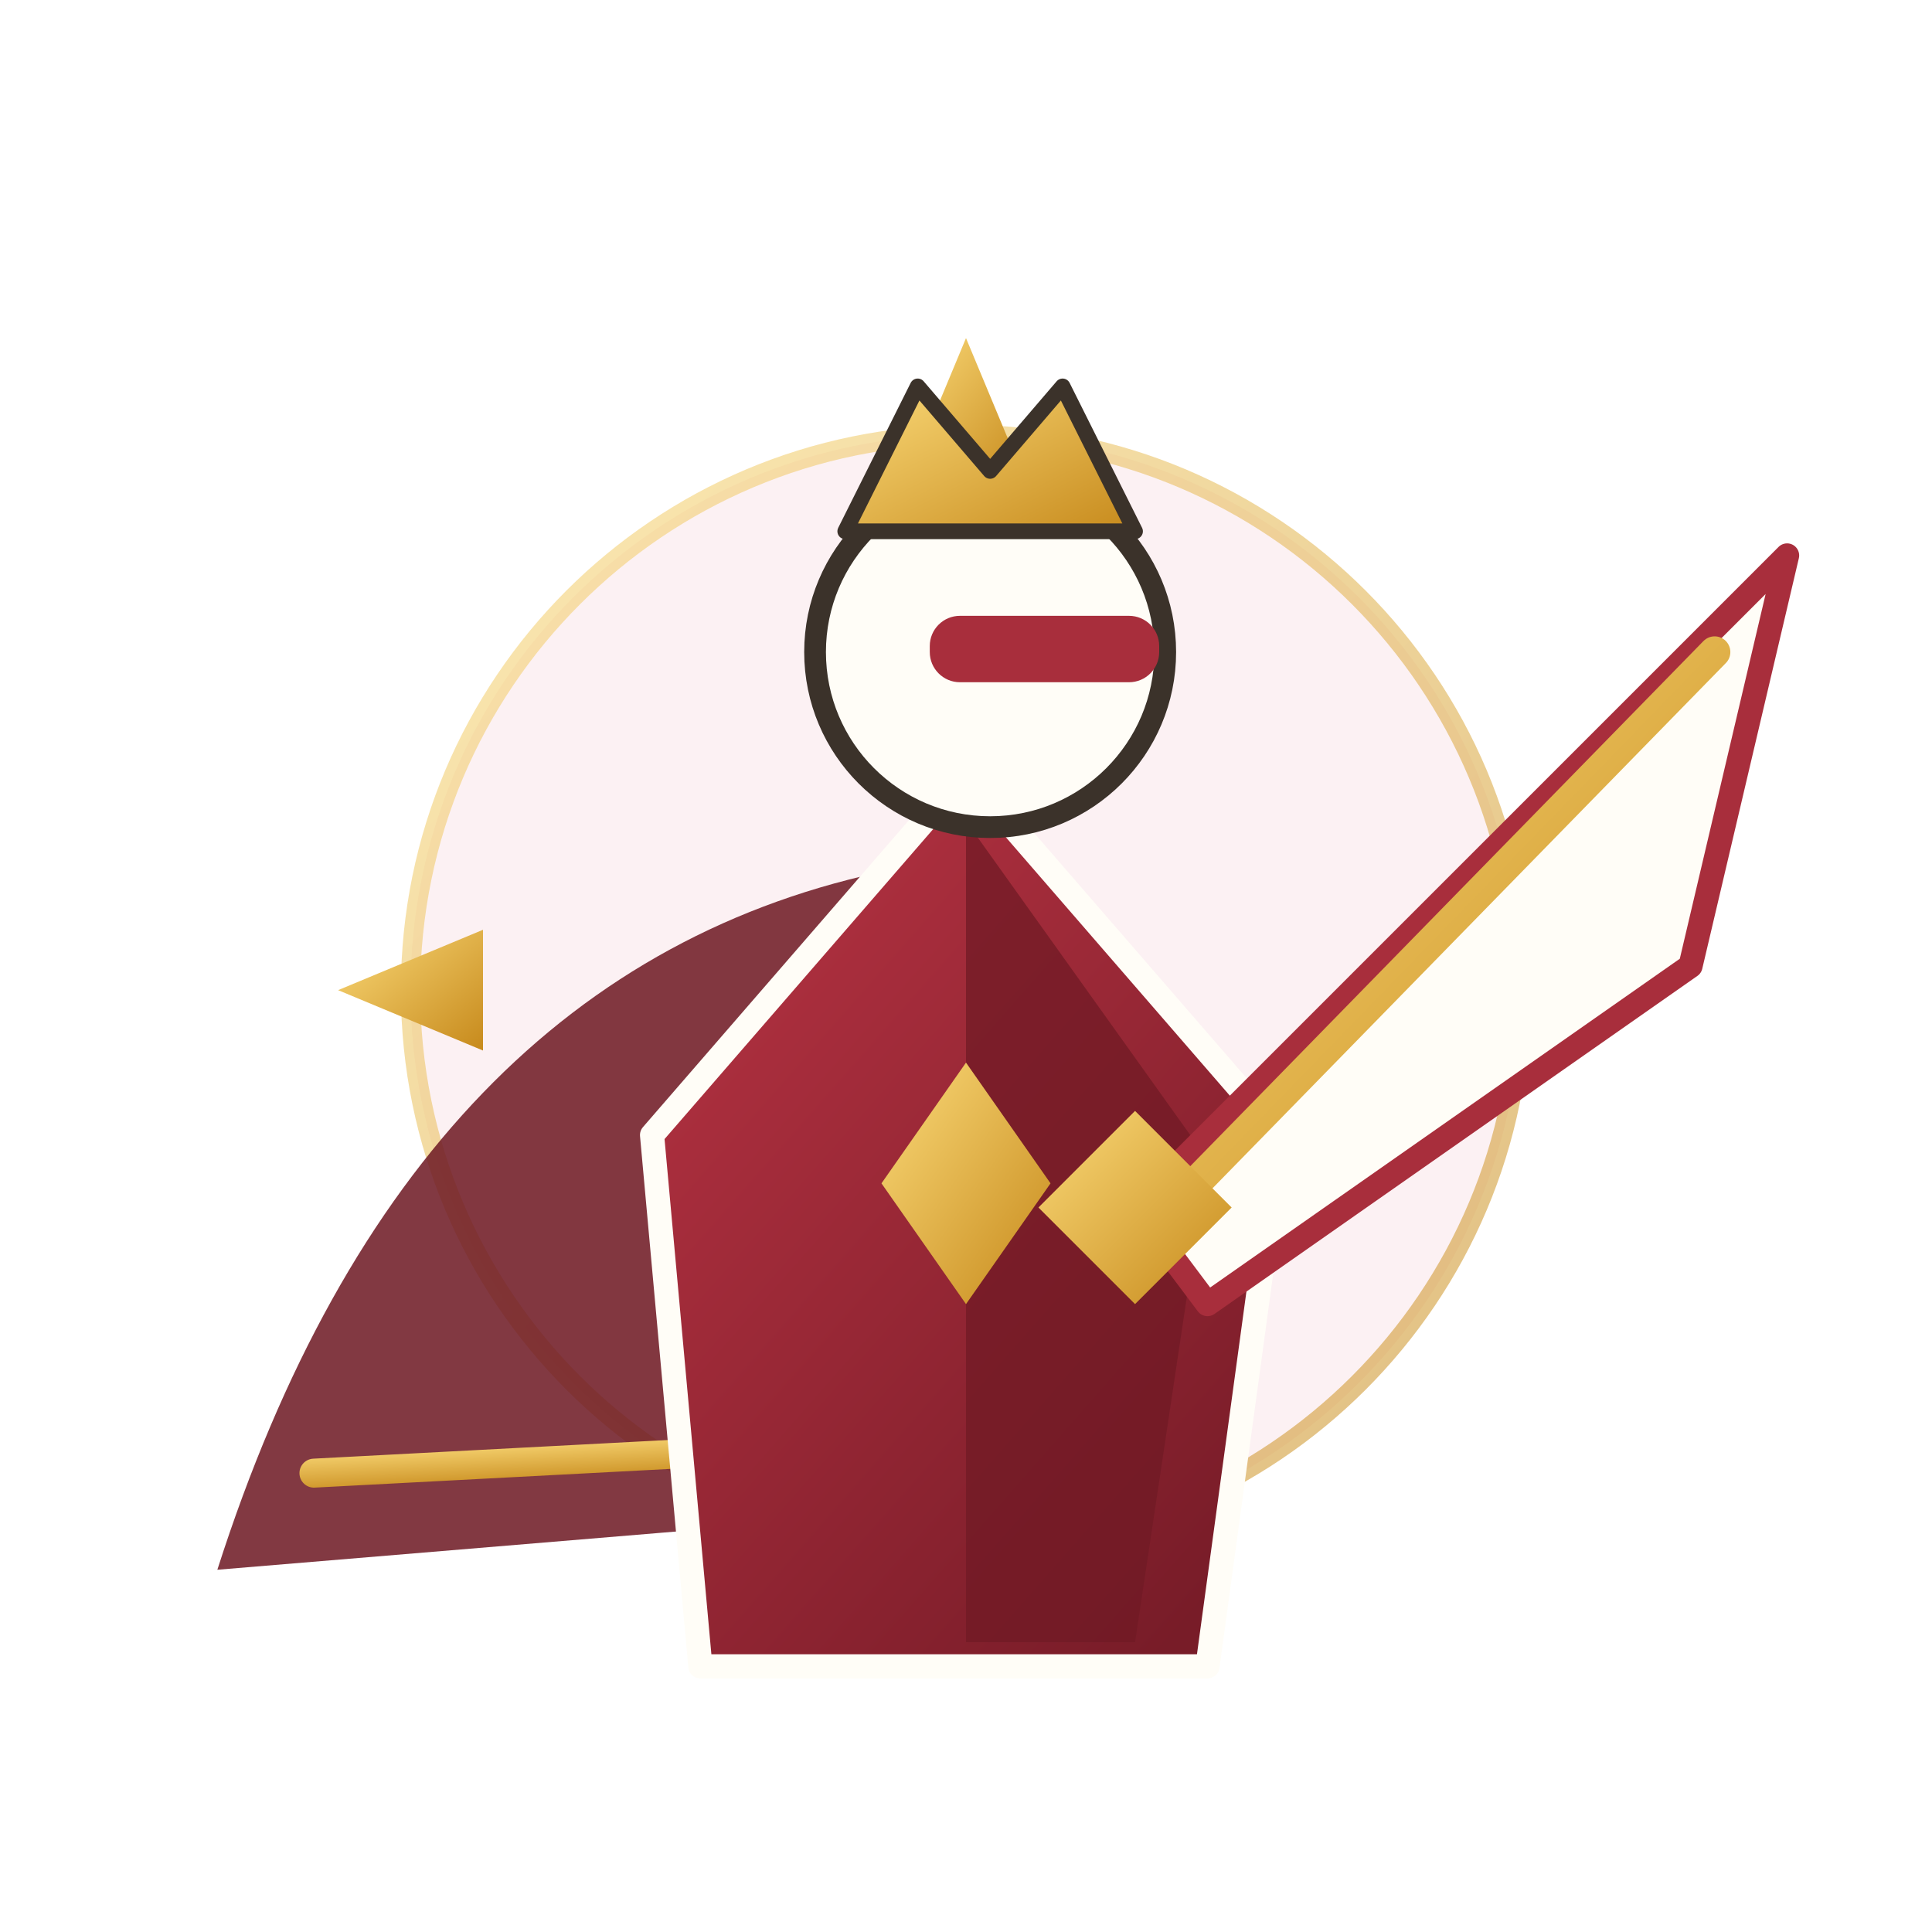
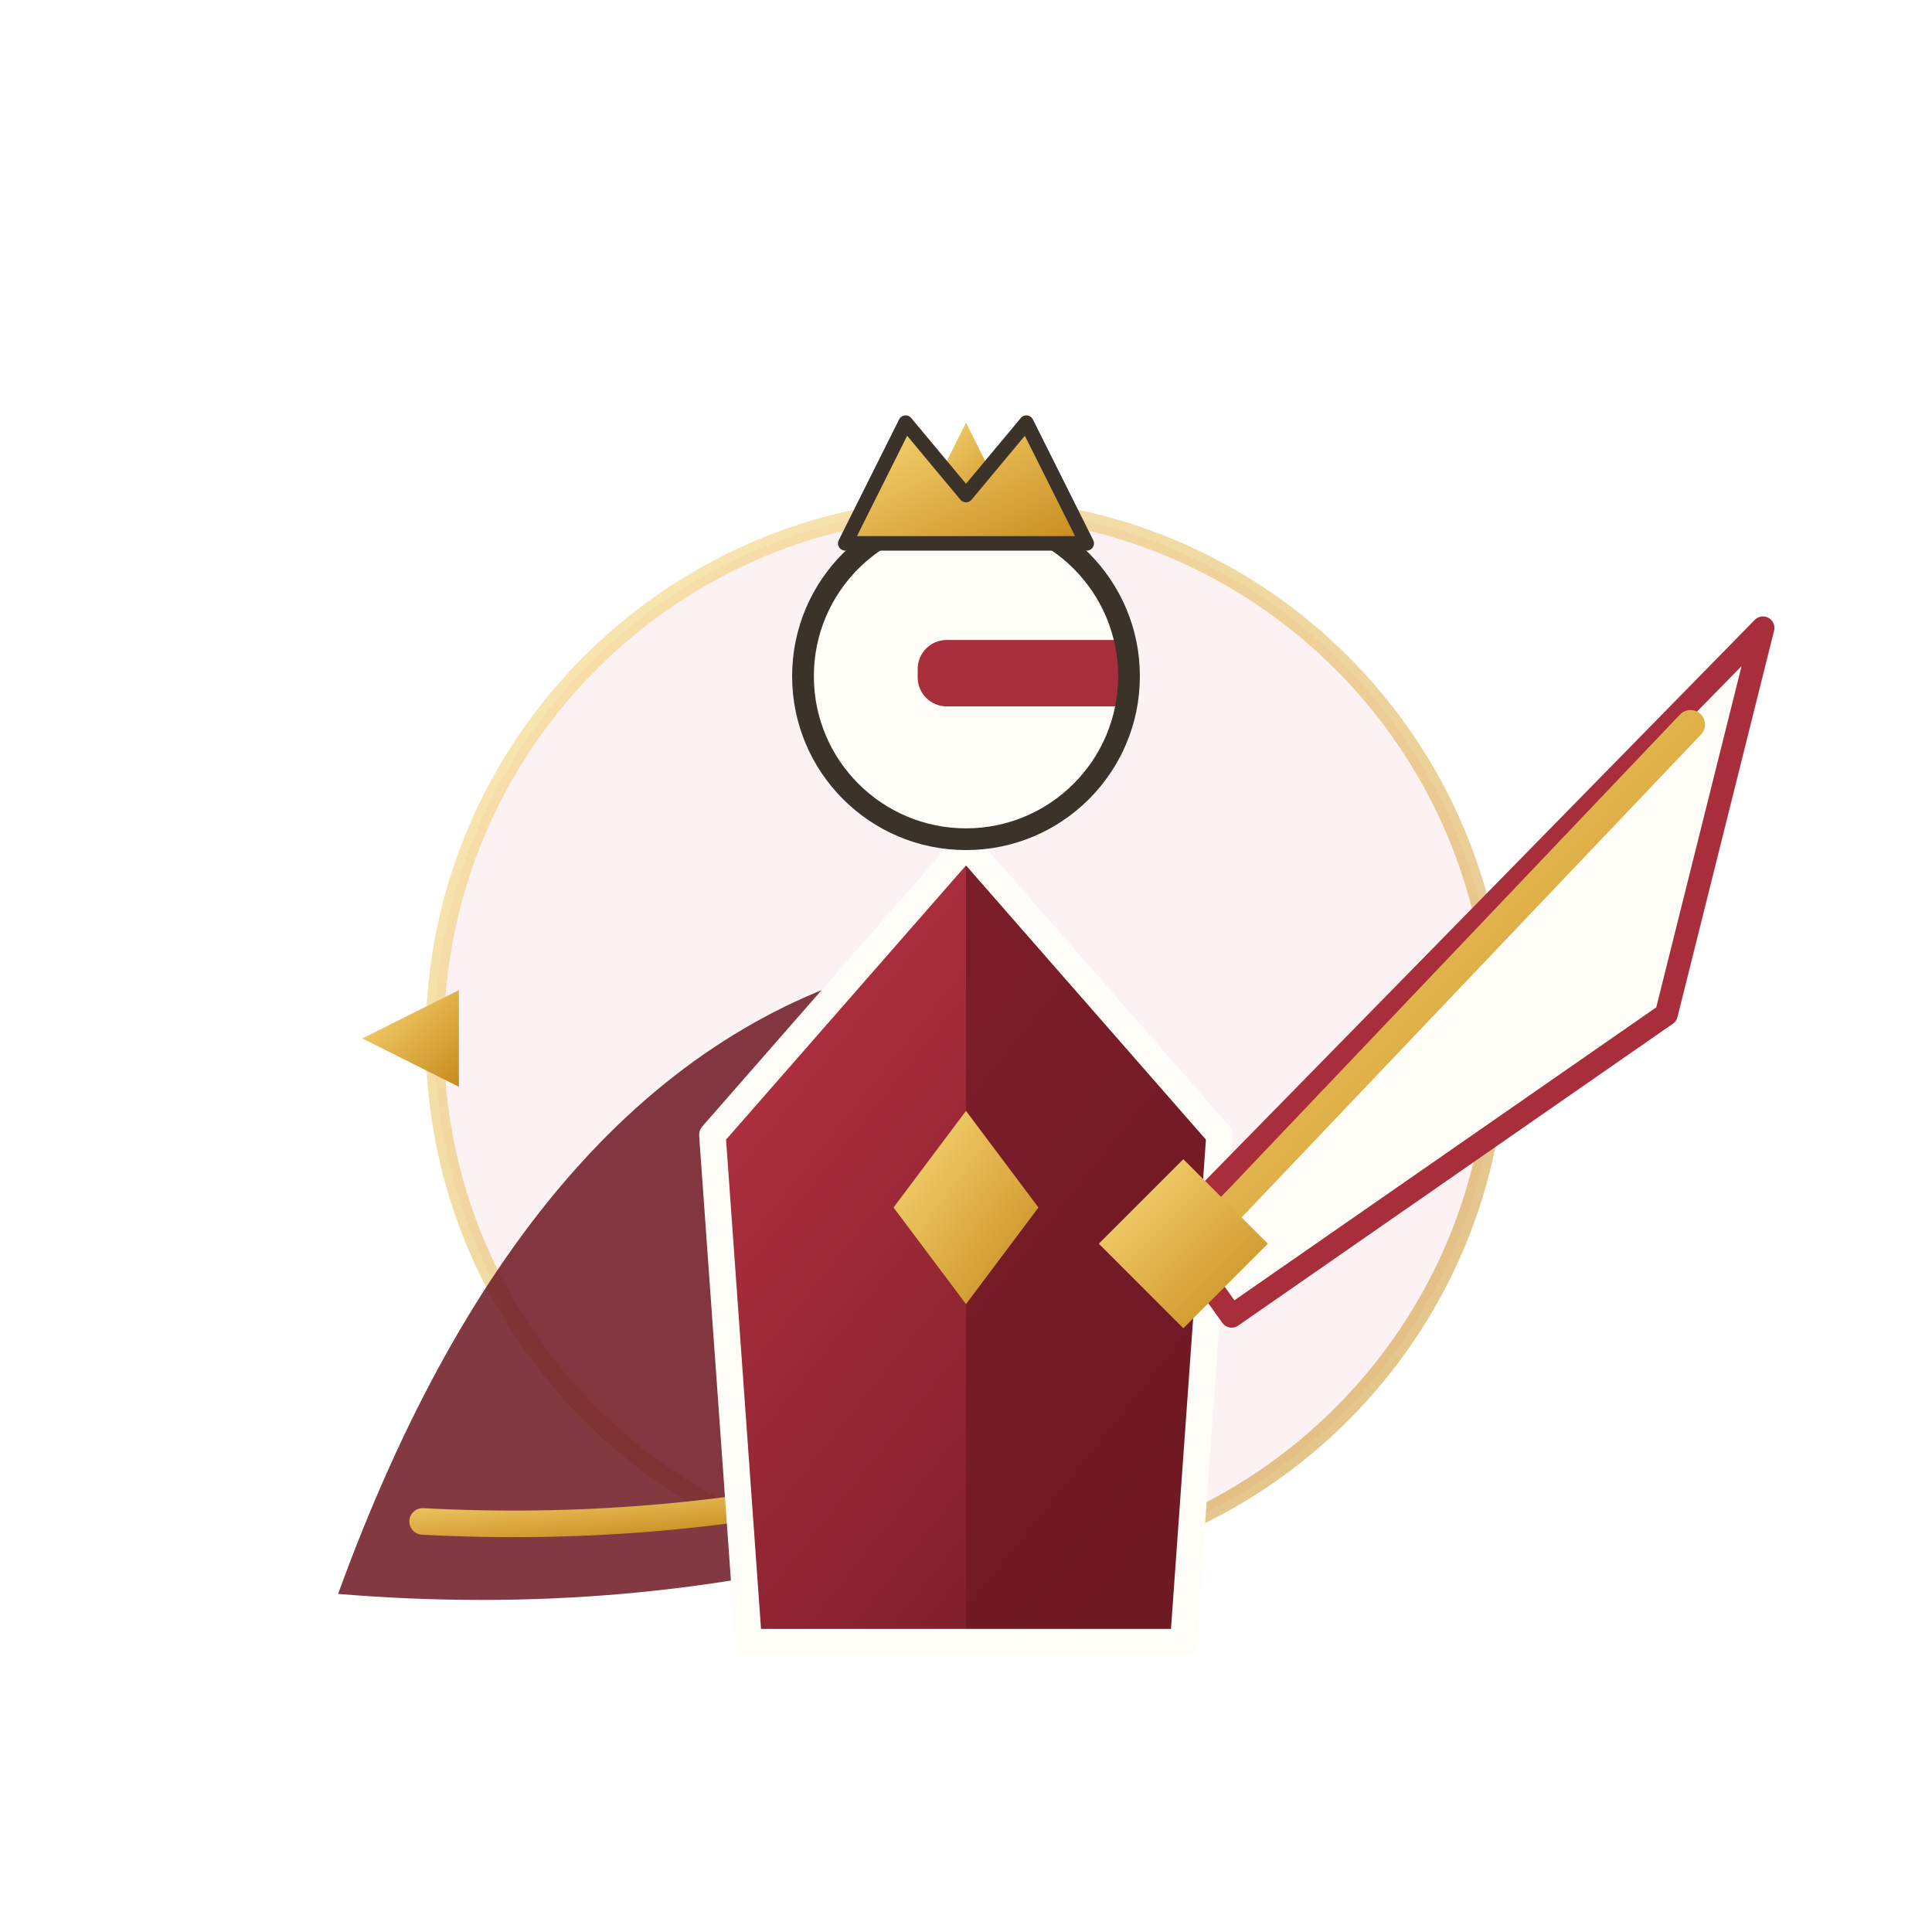
- <svg xmlns="http://www.w3.org/2000/svg" viewBox="0 0 160 160" data-foot="80,140">
+ <svg xmlns="http://www.w3.org/2000/svg" viewBox="0 0 160 160" data-foot="80,136">
  <defs>
    <linearGradient id="sa_body" x1="0" y1="0" x2="0.8" y2="1">
      <stop offset="0%" stop-color="#BA3444" />
      <stop offset="100%" stop-color="#781C28" />
    </linearGradient>
    <linearGradient id="sa_gold" x1="0" y1="0" x2="1" y2="1">
      <stop offset="0%" stop-color="#FAD978" />
      <stop offset="100%" stop-color="#C78A1C" />
    </linearGradient>
+     <clipPath id="sa_tc">
+       <path d="M 80 70 L 101 94 L 98 136 L 62 136 L 59 94 Z" />
+     </clipPath>
+     <clipPath id="sa_hc">
+       <circle cx="80" cy="56" r="13.5" />
+     </clipPath>
  </defs>
-   <g id="bone_back_hair" data-pivot="80,82">
-     <circle cx="80" cy="82" r="46" fill="#FBECEF" fill-opacity="0.74" stroke="url(#sa_gold)" stroke-width="1.6" stroke-opacity="0.56" />
-     <polygon points="80,28 85,40 75,40" fill="url(#sa_gold)" />
-     <polygon points="28,82 40,77 40,87" fill="url(#sa_gold)" />
-     <polygon points="132,82 120,77 120,87" fill="url(#sa_gold)" />
+   <g id="bone_back_hair" data-pivot="80,86">
+     <circle cx="80" cy="86" r="44" fill="#FBECEF" fill-opacity="0.74" stroke="url(#sa_gold)" stroke-width="1.5" stroke-opacity="0.54" />
+     <polygon points="80,35 84,43 76,43" fill="url(#sa_gold)" />
+     <polygon points="30,86 38,82 38,90" fill="url(#sa_gold)" />
+     <polygon points="130,86 122,82 122,90" fill="url(#sa_gold)" />
  </g>
-   <g id="bone_cape_back" data-pivot="74,84">
-     <path d="M 74 72 Q 34 80 18 130 L 66 126 Z" fill="#6E1924" opacity="0.86" />
-     <path d="M 26 122 L 64 120" stroke="url(#sa_gold)" stroke-width="2.4" stroke-linecap="round" />
+   <g id="bone_cape_back" data-pivot="70,82">
+     <path d="M 74 80 Q 44 88 28 132 Q 52 134 74 128 Z" fill="#6E1924" opacity="0.86" />
+     <path d="M 35 126 Q 54 127 72 123" fill="none" stroke="url(#sa_gold)" stroke-width="2.2" stroke-linecap="round" />
  </g>
-   <g id="bone_torso" data-pivot="80,114">
-     <polygon points="80,64 106,94 100,138 58,138 54,94" fill="url(#sa_body)" stroke="#FFFDF7" stroke-width="2.0" stroke-linejoin="round" />
-     <polygon points="80,68 100,96 94,136 80,136" fill="#701A24" opacity="0.75" />
-     <path d="M 60 128 L 98 128" stroke="url(#sa_gold)" stroke-width="2.6" stroke-linecap="round" />
-     <polygon points="80,88 87,98 80,108 73,98" fill="url(#sa_gold)" />
+   <g id="bone_torso" data-pivot="80,136">
+     <path d="M 80 70 L 101 94 L 98 136 L 62 136 L 59 94 Z" fill="url(#sa_body)" />
+     <g clip-path="url(#sa_tc)">
+       <rect x="80" y="70" width="24" height="68" fill="#6B1822" opacity="0.72" />
+       <line x1="58" y1="126" x2="102" y2="126" stroke="url(#sa_gold)" stroke-width="2.4" />
+       <polygon points="80,92 86,100 80,108 74,100" fill="url(#sa_gold)" />
+     </g>
+     <path d="M 80 70 L 101 94 L 98 136 L 62 136 L 59 94 Z" fill="none" stroke="#FFFDF7" stroke-width="2.2" stroke-linejoin="round" />
  </g>
-   <g id="bone_head" data-pivot="80,66">
-     <circle cx="82" cy="54" r="14.5" fill="#FFFDF7" stroke="#3B322A" stroke-width="1.8" />
-     <rect x="77" y="51" width="19" height="5.5" rx="2.5" fill="#A82E3C" />
-     <polygon points="70,44 76,32 82,39 88,32 94,44" fill="url(#sa_gold)" stroke="#3B322A" stroke-width="1.3" stroke-linejoin="round" />
+   <g id="bone_head" data-pivot="80,68">
+     <circle cx="80" cy="56" r="13.5" fill="#FFFDF7" />
+     <g clip-path="url(#sa_hc)">
+       <rect x="76" y="53" width="20" height="5.5" rx="2.4" fill="#A82E3C" />
+     </g>
+     <circle cx="80" cy="56" r="13.5" fill="none" stroke="#3B322A" stroke-width="1.8" />
+     <polygon points="70,45 75,35 80,41 85,35 90,45" fill="url(#sa_gold)" stroke="#3B322A" stroke-width="1.2" stroke-linejoin="round" />
  </g>
-   <g id="bone_weapon" data-pivot="94,102">
-     <polygon points="94,100 148,46 140,80 100,108" fill="#FFFDF7" stroke="#A82E3C" stroke-width="2.0" stroke-linejoin="round" />
-     <line x1="99" y1="98" x2="142" y2="54" stroke="url(#sa_gold)" stroke-width="2.6" stroke-linecap="round" />
-     <polygon points="94,92 102,100 94,108 86,100" fill="url(#sa_gold)" />
+   <g id="bone_weapon" data-pivot="98,102">
+     <polygon points="97,102 146,52 138,84 102,109" fill="#FFFDF7" stroke="#A82E3C" stroke-width="1.9" stroke-linejoin="round" />
+     <line x1="101" y1="101" x2="140" y2="60" stroke="url(#sa_gold)" stroke-width="2.4" stroke-linecap="round" />
+     <polygon points="98,96 105,103 98,110 91,103" fill="url(#sa_gold)" />
  </g>
</svg>
